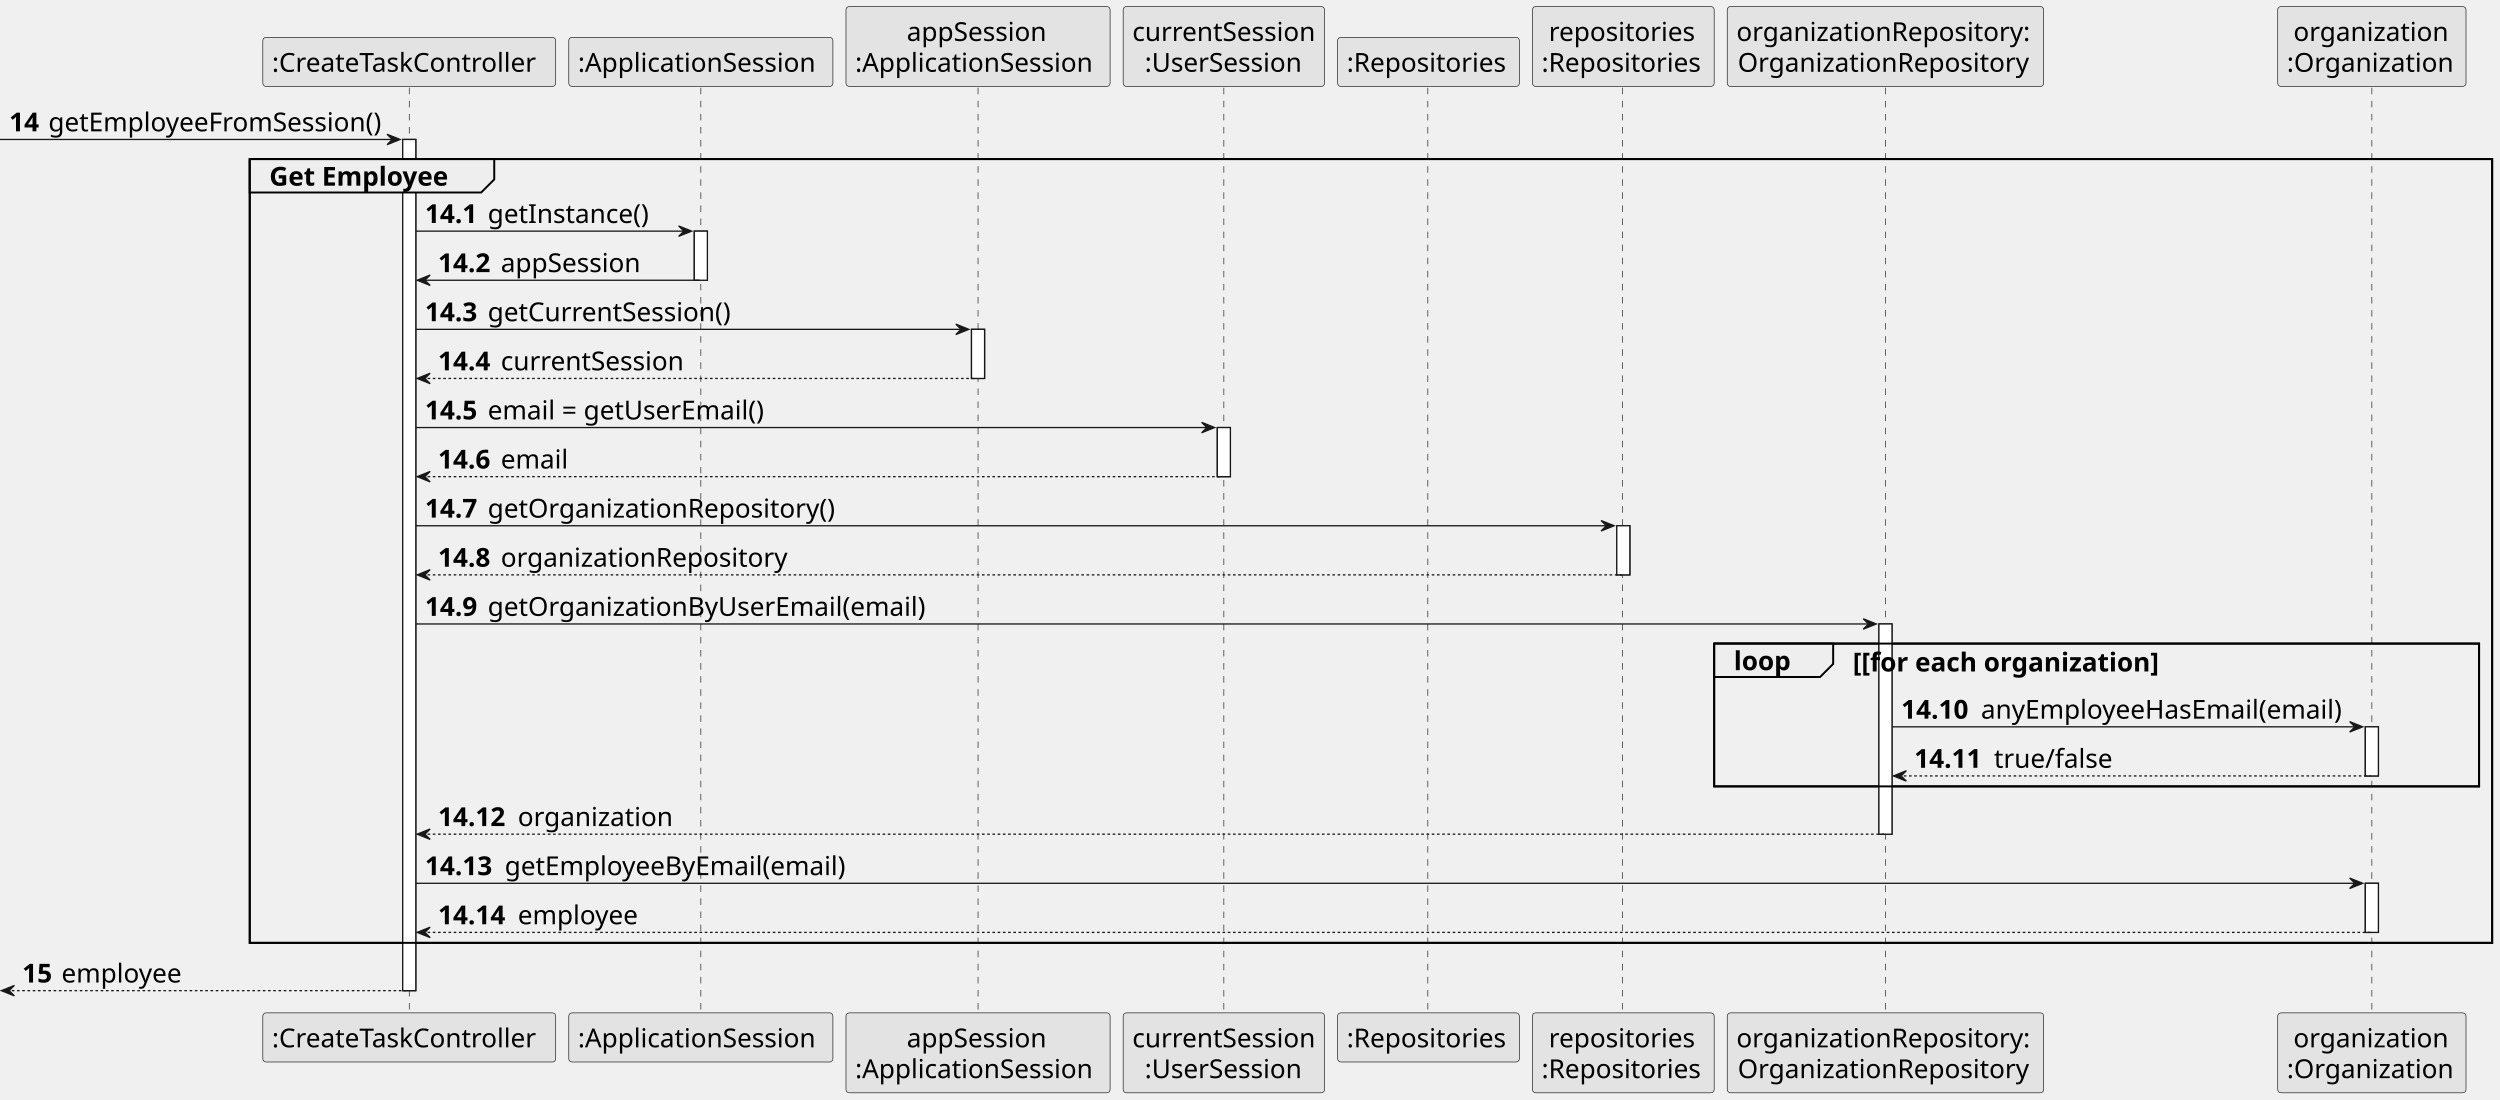
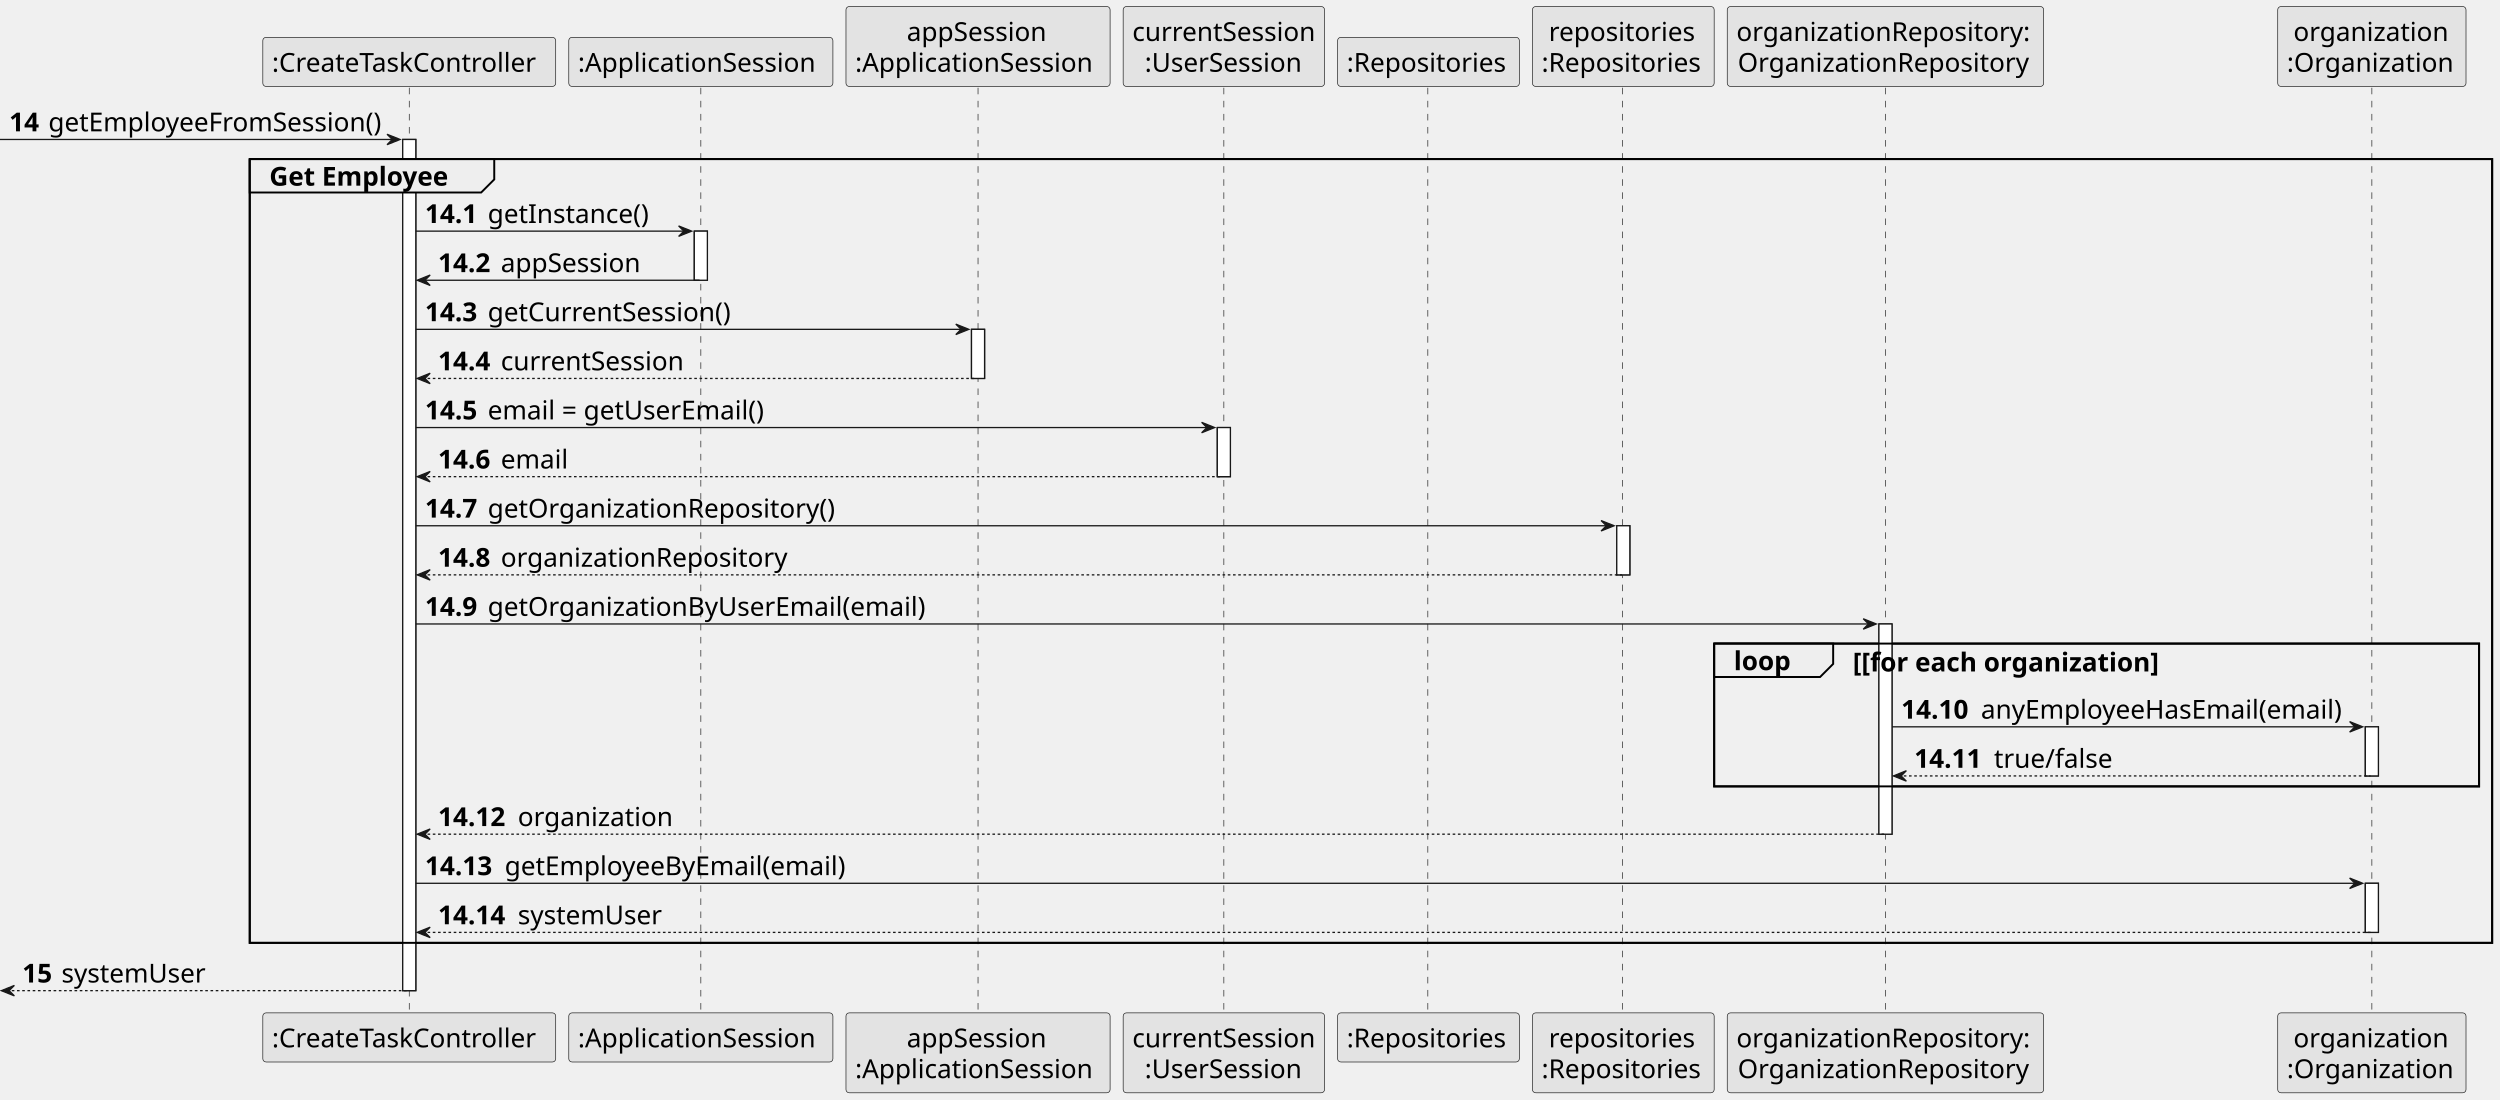
<svg xmlns="http://www.w3.org/2000/svg" contentStyleType="text/css" height="841px" preserveAspectRatio="none" style="width:1912px;height:841px;background:#FFFFFF;" version="1.1" viewBox="0 0 1912 841" width="1912px" zoomAndPan="magnify">
  <defs />
  <g>
    <rect fill="#FFFFFF" height="650.984" style="stroke:#181818;stroke-width:1.0;" width="10" x="308" y="106.664" />
    <rect fill="#FFFFFF" height="37.555" style="stroke:#181818;stroke-width:1.0;" width="10" x="531" y="176.773" />
    <rect fill="#FFFFFF" height="37.555" style="stroke:#181818;stroke-width:1.0;" width="10" x="743" y="251.883" />
    <rect fill="#FFFFFF" height="37.555" style="stroke:#181818;stroke-width:1.0;" width="10" x="931" y="326.992" />
    <rect fill="#FFFFFF" height="37.555" style="stroke:#181818;stroke-width:1.0;" width="10" x="1236.5" y="402.102" />
    <rect fill="#FFFFFF" height="160.773" style="stroke:#181818;stroke-width:1.0;" width="10" x="1437" y="477.211" />
    <rect fill="#FFFFFF" height="37.555" style="stroke:#181818;stroke-width:1.0;" width="10" x="1809" y="555.875" />
    <rect fill="#FFFFFF" height="37.555" style="stroke:#181818;stroke-width:1.0;" width="10" x="1809" y="675.539" />
    <rect fill="none" height="599.43" style="stroke:#000000;stroke-width:1.5;" width="1715" x="191" y="121.664" />
    <rect fill="none" height="109.219" style="stroke:#000000;stroke-width:1.5;" width="585" x="1311" y="492.211" />
    <line style="stroke:#181818;stroke-width:0.5;stroke-dasharray:5.0,5.0;" x1="313" x2="313" y1="67.109" y2="775.648" />
    <line style="stroke:#181818;stroke-width:0.5;stroke-dasharray:5.0,5.0;" x1="536" x2="536" y1="67.109" y2="775.648" />
    <line style="stroke:#181818;stroke-width:0.5;stroke-dasharray:5.0,5.0;" x1="748" x2="748" y1="67.109" y2="775.648" />
    <line style="stroke:#181818;stroke-width:0.5;stroke-dasharray:5.0,5.0;" x1="936" x2="936" y1="67.109" y2="775.648" />
    <line style="stroke:#181818;stroke-width:0.5;stroke-dasharray:5.0,5.0;" x1="1092" x2="1092" y1="67.109" y2="775.648" />
    <line style="stroke:#181818;stroke-width:0.5;stroke-dasharray:5.0,5.0;" x1="1241" x2="1241" y1="67.109" y2="775.648" />
    <line style="stroke:#181818;stroke-width:0.5;stroke-dasharray:5.0,5.0;" x1="1442" x2="1442" y1="67.109" y2="775.648" />
    <line style="stroke:#181818;stroke-width:0.5;stroke-dasharray:5.0,5.0;" x1="1814" x2="1814" y1="67.109" y2="775.648" />
    <rect fill="#E3E3E3" height="37.555" rx="2.5" ry="2.5" style="stroke:#181818;stroke-width:0.5;" width="224" x="201" y="28.555" />
    <text fill="#000000" font-family="sans-serif" font-size="20" lengthAdjust="spacing" textLength="210" x="208" y="54.891">:CreateTaskController</text>
    <rect fill="#E3E3E3" height="37.555" rx="2.5" ry="2.5" style="stroke:#181818;stroke-width:0.5;" width="224" x="201" y="774.648" />
    <text fill="#000000" font-family="sans-serif" font-size="20" lengthAdjust="spacing" textLength="210" x="208" y="800.984">:CreateTaskController</text>
    <rect fill="#E3E3E3" height="37.555" rx="2.5" ry="2.5" style="stroke:#181818;stroke-width:0.5;" width="202" x="435" y="28.555" />
    <text fill="#000000" font-family="sans-serif" font-size="20" lengthAdjust="spacing" textLength="188" x="442" y="54.891">:ApplicationSession</text>
    <rect fill="#E3E3E3" height="37.555" rx="2.5" ry="2.5" style="stroke:#181818;stroke-width:0.5;" width="202" x="435" y="774.648" />
    <text fill="#000000" font-family="sans-serif" font-size="20" lengthAdjust="spacing" textLength="188" x="442" y="800.984">:ApplicationSession</text>
    <rect fill="#E3E3E3" height="61.109" rx="2.5" ry="2.5" style="stroke:#181818;stroke-width:0.5;" width="202" x="647" y="5" />
    <text fill="#000000" font-family="sans-serif" font-size="20" lengthAdjust="spacing" textLength="109" x="693.5" y="31.336">appSession</text>
    <text fill="#000000" font-family="sans-serif" font-size="20" lengthAdjust="spacing" textLength="188" x="654" y="54.891">:ApplicationSession</text>
    <rect fill="#E3E3E3" height="61.109" rx="2.5" ry="2.5" style="stroke:#181818;stroke-width:0.5;" width="202" x="647" y="774.648" />
    <text fill="#000000" font-family="sans-serif" font-size="20" lengthAdjust="spacing" textLength="109" x="693.5" y="800.984">appSession</text>
    <text fill="#000000" font-family="sans-serif" font-size="20" lengthAdjust="spacing" textLength="188" x="654" y="824.539">:ApplicationSession</text>
    <rect fill="#E3E3E3" height="61.109" rx="2.5" ry="2.5" style="stroke:#181818;stroke-width:0.5;" width="154" x="859" y="5" />
    <text fill="#000000" font-family="sans-serif" font-size="20" lengthAdjust="spacing" textLength="140" x="866" y="31.336">currentSession</text>
    <text fill="#000000" font-family="sans-serif" font-size="20" lengthAdjust="spacing" textLength="121" x="875.5" y="54.891">:UserSession</text>
    <rect fill="#E3E3E3" height="61.109" rx="2.5" ry="2.5" style="stroke:#181818;stroke-width:0.5;" width="154" x="859" y="774.648" />
    <text fill="#000000" font-family="sans-serif" font-size="20" lengthAdjust="spacing" textLength="140" x="866" y="800.984">currentSession</text>
    <text fill="#000000" font-family="sans-serif" font-size="20" lengthAdjust="spacing" textLength="121" x="875.5" y="824.539">:UserSession</text>
    <rect fill="#E3E3E3" height="37.555" rx="2.5" ry="2.5" style="stroke:#181818;stroke-width:0.5;" width="139" x="1023" y="28.555" />
    <text fill="#000000" font-family="sans-serif" font-size="20" lengthAdjust="spacing" textLength="125" x="1030" y="54.891">:Repositories</text>
    <rect fill="#E3E3E3" height="37.555" rx="2.5" ry="2.5" style="stroke:#181818;stroke-width:0.5;" width="139" x="1023" y="774.648" />
    <text fill="#000000" font-family="sans-serif" font-size="20" lengthAdjust="spacing" textLength="125" x="1030" y="800.984">:Repositories</text>
    <rect fill="#E3E3E3" height="61.109" rx="2.5" ry="2.5" style="stroke:#181818;stroke-width:0.5;" width="139" x="1172" y="5" />
    <text fill="#000000" font-family="sans-serif" font-size="20" lengthAdjust="spacing" textLength="114" x="1184.5" y="31.336">repositories</text>
    <text fill="#000000" font-family="sans-serif" font-size="20" lengthAdjust="spacing" textLength="125" x="1179" y="54.891">:Repositories</text>
    <rect fill="#E3E3E3" height="61.109" rx="2.5" ry="2.5" style="stroke:#181818;stroke-width:0.5;" width="139" x="1172" y="774.648" />
    <text fill="#000000" font-family="sans-serif" font-size="20" lengthAdjust="spacing" textLength="114" x="1184.5" y="800.984">repositories</text>
    <text fill="#000000" font-family="sans-serif" font-size="20" lengthAdjust="spacing" textLength="125" x="1179" y="824.539">:Repositories</text>
    <rect fill="#E3E3E3" height="61.109" rx="2.5" ry="2.5" style="stroke:#181818;stroke-width:0.5;" width="242" x="1321" y="5" />
    <text fill="#000000" font-family="sans-serif" font-size="20" lengthAdjust="spacing" textLength="228" x="1328" y="31.336">organizationRepository:</text>
    <text fill="#000000" font-family="sans-serif" font-size="20" lengthAdjust="spacing" textLength="226" x="1329" y="54.891">OrganizationRepository</text>
    <rect fill="#E3E3E3" height="61.109" rx="2.5" ry="2.5" style="stroke:#181818;stroke-width:0.5;" width="242" x="1321" y="774.648" />
    <text fill="#000000" font-family="sans-serif" font-size="20" lengthAdjust="spacing" textLength="228" x="1328" y="800.984">organizationRepository:</text>
    <text fill="#000000" font-family="sans-serif" font-size="20" lengthAdjust="spacing" textLength="226" x="1329" y="824.539">OrganizationRepository</text>
    <rect fill="#E3E3E3" height="61.109" rx="2.5" ry="2.5" style="stroke:#181818;stroke-width:0.5;" width="144" x="1742" y="5" />
    <text fill="#000000" font-family="sans-serif" font-size="20" lengthAdjust="spacing" textLength="120" x="1754" y="31.336">organization</text>
    <text fill="#000000" font-family="sans-serif" font-size="20" lengthAdjust="spacing" textLength="130" x="1749" y="54.891">:Organization</text>
    <rect fill="#E3E3E3" height="61.109" rx="2.5" ry="2.5" style="stroke:#181818;stroke-width:0.5;" width="144" x="1742" y="774.648" />
    <text fill="#000000" font-family="sans-serif" font-size="20" lengthAdjust="spacing" textLength="120" x="1754" y="800.984">organization</text>
    <text fill="#000000" font-family="sans-serif" font-size="20" lengthAdjust="spacing" textLength="130" x="1749" y="824.539">:Organization</text>
    <rect fill="#FFFFFF" height="650.984" style="stroke:#181818;stroke-width:1.0;" width="10" x="308" y="106.664" />
    <rect fill="#FFFFFF" height="37.555" style="stroke:#181818;stroke-width:1.0;" width="10" x="531" y="176.773" />
    <rect fill="#FFFFFF" height="37.555" style="stroke:#181818;stroke-width:1.0;" width="10" x="743" y="251.883" />
    <rect fill="#FFFFFF" height="37.555" style="stroke:#181818;stroke-width:1.0;" width="10" x="931" y="326.992" />
    <rect fill="#FFFFFF" height="37.555" style="stroke:#181818;stroke-width:1.0;" width="10" x="1236.5" y="402.102" />
    <rect fill="#FFFFFF" height="160.773" style="stroke:#181818;stroke-width:1.0;" width="10" x="1437" y="477.211" />
    <rect fill="#FFFFFF" height="37.555" style="stroke:#181818;stroke-width:1.0;" width="10" x="1809" y="555.875" />
    <rect fill="#FFFFFF" height="37.555" style="stroke:#181818;stroke-width:1.0;" width="10" x="1809" y="675.539" />
    <polygon fill="#181818" points="296,102.664,306,106.664,296,110.664,300,106.664" style="stroke:#181818;stroke-width:1.0;" />
    <line style="stroke:#181818;stroke-width:1.0;" x1="0" x2="302" y1="106.664" y2="106.664" />
    <text fill="#000000" font-family="sans-serif" font-size="20" font-weight="bold" lengthAdjust="spacing" textLength="26" x="7" y="100.445">14</text>
    <text fill="#000000" font-family="sans-serif" font-size="20" lengthAdjust="spacing" textLength="259" x="37" y="100.445">getEmployeeFromSession()</text>
    <path d="M191,121.664 L378,121.664 L378,137.219 L368,147.219 L191,147.219 L191,121.664 " fill="#EEEEEE" style="stroke:#000000;stroke-width:1.5;" />
    <rect fill="none" height="599.43" style="stroke:#000000;stroke-width:1.5;" width="1715" x="191" y="121.664" />
    <text fill="#000000" font-family="sans-serif" font-size="20" font-weight="bold" lengthAdjust="spacing" textLength="142" x="206" y="142">Get Employee</text>
    <polygon fill="#181818" points="519,172.773,529,176.773,519,180.773,523,176.773" style="stroke:#181818;stroke-width:1.0;" />
    <line style="stroke:#181818;stroke-width:1.0;" x1="318" x2="525" y1="176.773" y2="176.773" />
    <text fill="#000000" font-family="sans-serif" font-size="20" font-weight="bold" lengthAdjust="spacing" textLength="44" x="325" y="170.555">14.1</text>
    <text fill="#000000" font-family="sans-serif" font-size="20" lengthAdjust="spacing" textLength="123" x="373" y="170.555">getInstance()</text>
    <polygon fill="#181818" points="329,210.328,319,214.328,329,218.328,325,214.328" style="stroke:#181818;stroke-width:1.0;" />
    <line style="stroke:#181818;stroke-width:1.0;" x1="323" x2="535" y1="214.328" y2="214.328" />
    <text fill="#000000" font-family="sans-serif" font-size="20" font-weight="bold" lengthAdjust="spacing" textLength="44" x="335" y="208.109">14.2</text>
    <text fill="#000000" font-family="sans-serif" font-size="20" lengthAdjust="spacing" textLength="109" x="383" y="208.109">appSession</text>
    <polygon fill="#181818" points="731,247.883,741,251.883,731,255.883,735,251.883" style="stroke:#181818;stroke-width:1.0;" />
    <line style="stroke:#181818;stroke-width:1.0;" x1="318" x2="737" y1="251.883" y2="251.883" />
    <text fill="#000000" font-family="sans-serif" font-size="20" font-weight="bold" lengthAdjust="spacing" textLength="44" x="325" y="245.664">14.3</text>
    <text fill="#000000" font-family="sans-serif" font-size="20" lengthAdjust="spacing" textLength="188" x="373" y="245.664">getCurrentSession()</text>
    <polygon fill="#181818" points="329,285.438,319,289.438,329,293.438,325,289.438" style="stroke:#181818;stroke-width:1.0;" />
    <line style="stroke:#181818;stroke-width:1.0;stroke-dasharray:2.0,2.0;" x1="323" x2="747" y1="289.438" y2="289.438" />
    <text fill="#000000" font-family="sans-serif" font-size="20" font-weight="bold" lengthAdjust="spacing" textLength="44" x="335" y="283.219">14.4</text>
    <text fill="#000000" font-family="sans-serif" font-size="20" lengthAdjust="spacing" textLength="140" x="383" y="283.219">currentSession</text>
    <polygon fill="#181818" points="919,322.992,929,326.992,919,330.992,923,326.992" style="stroke:#181818;stroke-width:1.0;" />
    <line style="stroke:#181818;stroke-width:1.0;" x1="318" x2="925" y1="326.992" y2="326.992" />
    <text fill="#000000" font-family="sans-serif" font-size="20" font-weight="bold" lengthAdjust="spacing" textLength="44" x="325" y="320.773">14.5</text>
    <text fill="#000000" font-family="sans-serif" font-size="20" lengthAdjust="spacing" textLength="221" x="373" y="320.773">email = getUserEmail()</text>
    <polygon fill="#181818" points="329,360.547,319,364.547,329,368.547,325,364.547" style="stroke:#181818;stroke-width:1.0;" />
    <line style="stroke:#181818;stroke-width:1.0;stroke-dasharray:2.0,2.0;" x1="323" x2="935" y1="364.547" y2="364.547" />
    <text fill="#000000" font-family="sans-serif" font-size="20" font-weight="bold" lengthAdjust="spacing" textLength="44" x="335" y="358.328">14.6</text>
    <text fill="#000000" font-family="sans-serif" font-size="20" lengthAdjust="spacing" textLength="53" x="383" y="358.328">email</text>
    <polygon fill="#181818" points="1224.5,398.102,1234.5,402.102,1224.5,406.102,1228.5,402.102" style="stroke:#181818;stroke-width:1.0;" />
    <line style="stroke:#181818;stroke-width:1.0;" x1="318" x2="1230.5" y1="402.102" y2="402.102" />
    <text fill="#000000" font-family="sans-serif" font-size="20" font-weight="bold" lengthAdjust="spacing" textLength="44" x="325" y="395.883">14.7</text>
    <text fill="#000000" font-family="sans-serif" font-size="20" lengthAdjust="spacing" textLength="270" x="373" y="395.883">getOrganizationRepository()</text>
    <polygon fill="#181818" points="329,435.656,319,439.656,329,443.656,325,439.656" style="stroke:#181818;stroke-width:1.0;" />
    <line style="stroke:#181818;stroke-width:1.0;stroke-dasharray:2.0,2.0;" x1="323" x2="1240.5" y1="439.656" y2="439.656" />
    <text fill="#000000" font-family="sans-serif" font-size="20" font-weight="bold" lengthAdjust="spacing" textLength="44" x="335" y="433.438">14.8</text>
    <text fill="#000000" font-family="sans-serif" font-size="20" lengthAdjust="spacing" textLength="222" x="383" y="433.438">organizationRepository</text>
    <polygon fill="#181818" points="1425,473.211,1435,477.211,1425,481.211,1429,477.211" style="stroke:#181818;stroke-width:1.0;" />
    <line style="stroke:#181818;stroke-width:1.0;" x1="318" x2="1431" y1="477.211" y2="477.211" />
    <text fill="#000000" font-family="sans-serif" font-size="20" font-weight="bold" lengthAdjust="spacing" textLength="44" x="325" y="470.992">14.9</text>
    <text fill="#000000" font-family="sans-serif" font-size="20" lengthAdjust="spacing" textLength="339" x="373" y="470.992">getOrganizationByUserEmail(email)</text>
    <path d="M1311,492.211 L1402,492.211 L1402,507.766 L1392,517.766 L1311,517.766 L1311,492.211 " fill="#EEEEEE" style="stroke:#000000;stroke-width:1.5;" />
    <rect fill="none" height="109.219" style="stroke:#000000;stroke-width:1.5;" width="585" x="1311" y="492.211" />
    <text fill="#000000" font-family="sans-serif" font-size="20" font-weight="bold" lengthAdjust="spacing" textLength="46" x="1326" y="512.547">loop</text>
    <text fill="#000000" font-family="sans-serif" font-size="20" font-weight="bold" lengthAdjust="spacing" textLength="245" x="1417" y="513.547">[[for each organization]</text>
    <polygon fill="#181818" points="1797,551.875,1807,555.875,1797,559.875,1801,555.875" style="stroke:#181818;stroke-width:1.0;" />
    <line style="stroke:#181818;stroke-width:1.0;" x1="1447" x2="1803" y1="555.875" y2="555.875" />
    <text fill="#000000" font-family="sans-serif" font-size="20" font-weight="bold" lengthAdjust="spacing" textLength="57" x="1454" y="549.656">14.10</text>
    <text fill="#000000" font-family="sans-serif" font-size="20" lengthAdjust="spacing" textLength="282" x="1515" y="549.656">anyEmployeeHasEmail(email)</text>
    <polygon fill="#181818" points="1458,589.43,1448,593.43,1458,597.43,1454,593.43" style="stroke:#181818;stroke-width:1.0;" />
    <line style="stroke:#181818;stroke-width:1.0;stroke-dasharray:2.0,2.0;" x1="1452" x2="1813" y1="593.43" y2="593.43" />
    <text fill="#000000" font-family="sans-serif" font-size="20" font-weight="bold" lengthAdjust="spacing" textLength="57" x="1464" y="587.211">14.11</text>
    <text fill="#000000" font-family="sans-serif" font-size="20" lengthAdjust="spacing" textLength="93" x="1525" y="587.211">true/false</text>
    <polygon fill="#181818" points="329,633.984,319,637.984,329,641.984,325,637.984" style="stroke:#181818;stroke-width:1.0;" />
    <line style="stroke:#181818;stroke-width:1.0;stroke-dasharray:2.0,2.0;" x1="323" x2="1441" y1="637.984" y2="637.984" />
    <text fill="#000000" font-family="sans-serif" font-size="20" font-weight="bold" lengthAdjust="spacing" textLength="57" x="335" y="631.766">14.12</text>
    <text fill="#000000" font-family="sans-serif" font-size="20" lengthAdjust="spacing" textLength="120" x="396" y="631.766">organization</text>
    <polygon fill="#181818" points="1797,671.539,1807,675.539,1797,679.539,1801,675.539" style="stroke:#181818;stroke-width:1.0;" />
    <line style="stroke:#181818;stroke-width:1.0;" x1="318" x2="1803" y1="675.539" y2="675.539" />
    <text fill="#000000" font-family="sans-serif" font-size="20" font-weight="bold" lengthAdjust="spacing" textLength="57" x="325" y="669.32">14.13</text>
    <text fill="#000000" font-family="sans-serif" font-size="20" lengthAdjust="spacing" textLength="265" x="386" y="669.32">getEmployeeByEmail(email)</text>
    <polygon fill="#181818" points="329,709.094,319,713.094,329,717.094,325,713.094" style="stroke:#181818;stroke-width:1.0;" />
    <line style="stroke:#181818;stroke-width:1.0;stroke-dasharray:2.0,2.0;" x1="323" x2="1813" y1="713.094" y2="713.094" />
    <text fill="#000000" font-family="sans-serif" font-size="20" font-weight="bold" lengthAdjust="spacing" textLength="57" x="335" y="706.875">14.14</text>
-     <text fill="#000000" font-family="sans-serif" font-size="20" lengthAdjust="spacing" textLength="93" x="396" y="706.875">employee</text>
+     <text fill="#000000" font-family="sans-serif" font-size="20" lengthAdjust="spacing" textLength="93" x="396" y="706.875">systemUser</text>
    <polygon fill="#181818" points="11,753.648,1,757.648,11,761.648,7,757.648" style="stroke:#181818;stroke-width:1.0;" />
    <line style="stroke:#181818;stroke-width:1.0;stroke-dasharray:2.0,2.0;" x1="5" x2="312" y1="757.648" y2="757.648" />
    <text fill="#000000" font-family="sans-serif" font-size="20" font-weight="bold" lengthAdjust="spacing" textLength="26" x="17" y="751.43">15</text>
-     <text fill="#000000" font-family="sans-serif" font-size="20" lengthAdjust="spacing" textLength="93" x="47" y="751.43">employee</text>
+     <text fill="#000000" font-family="sans-serif" font-size="20" lengthAdjust="spacing" textLength="93" x="47" y="751.43">systemUser</text>
  </g>
</svg>
